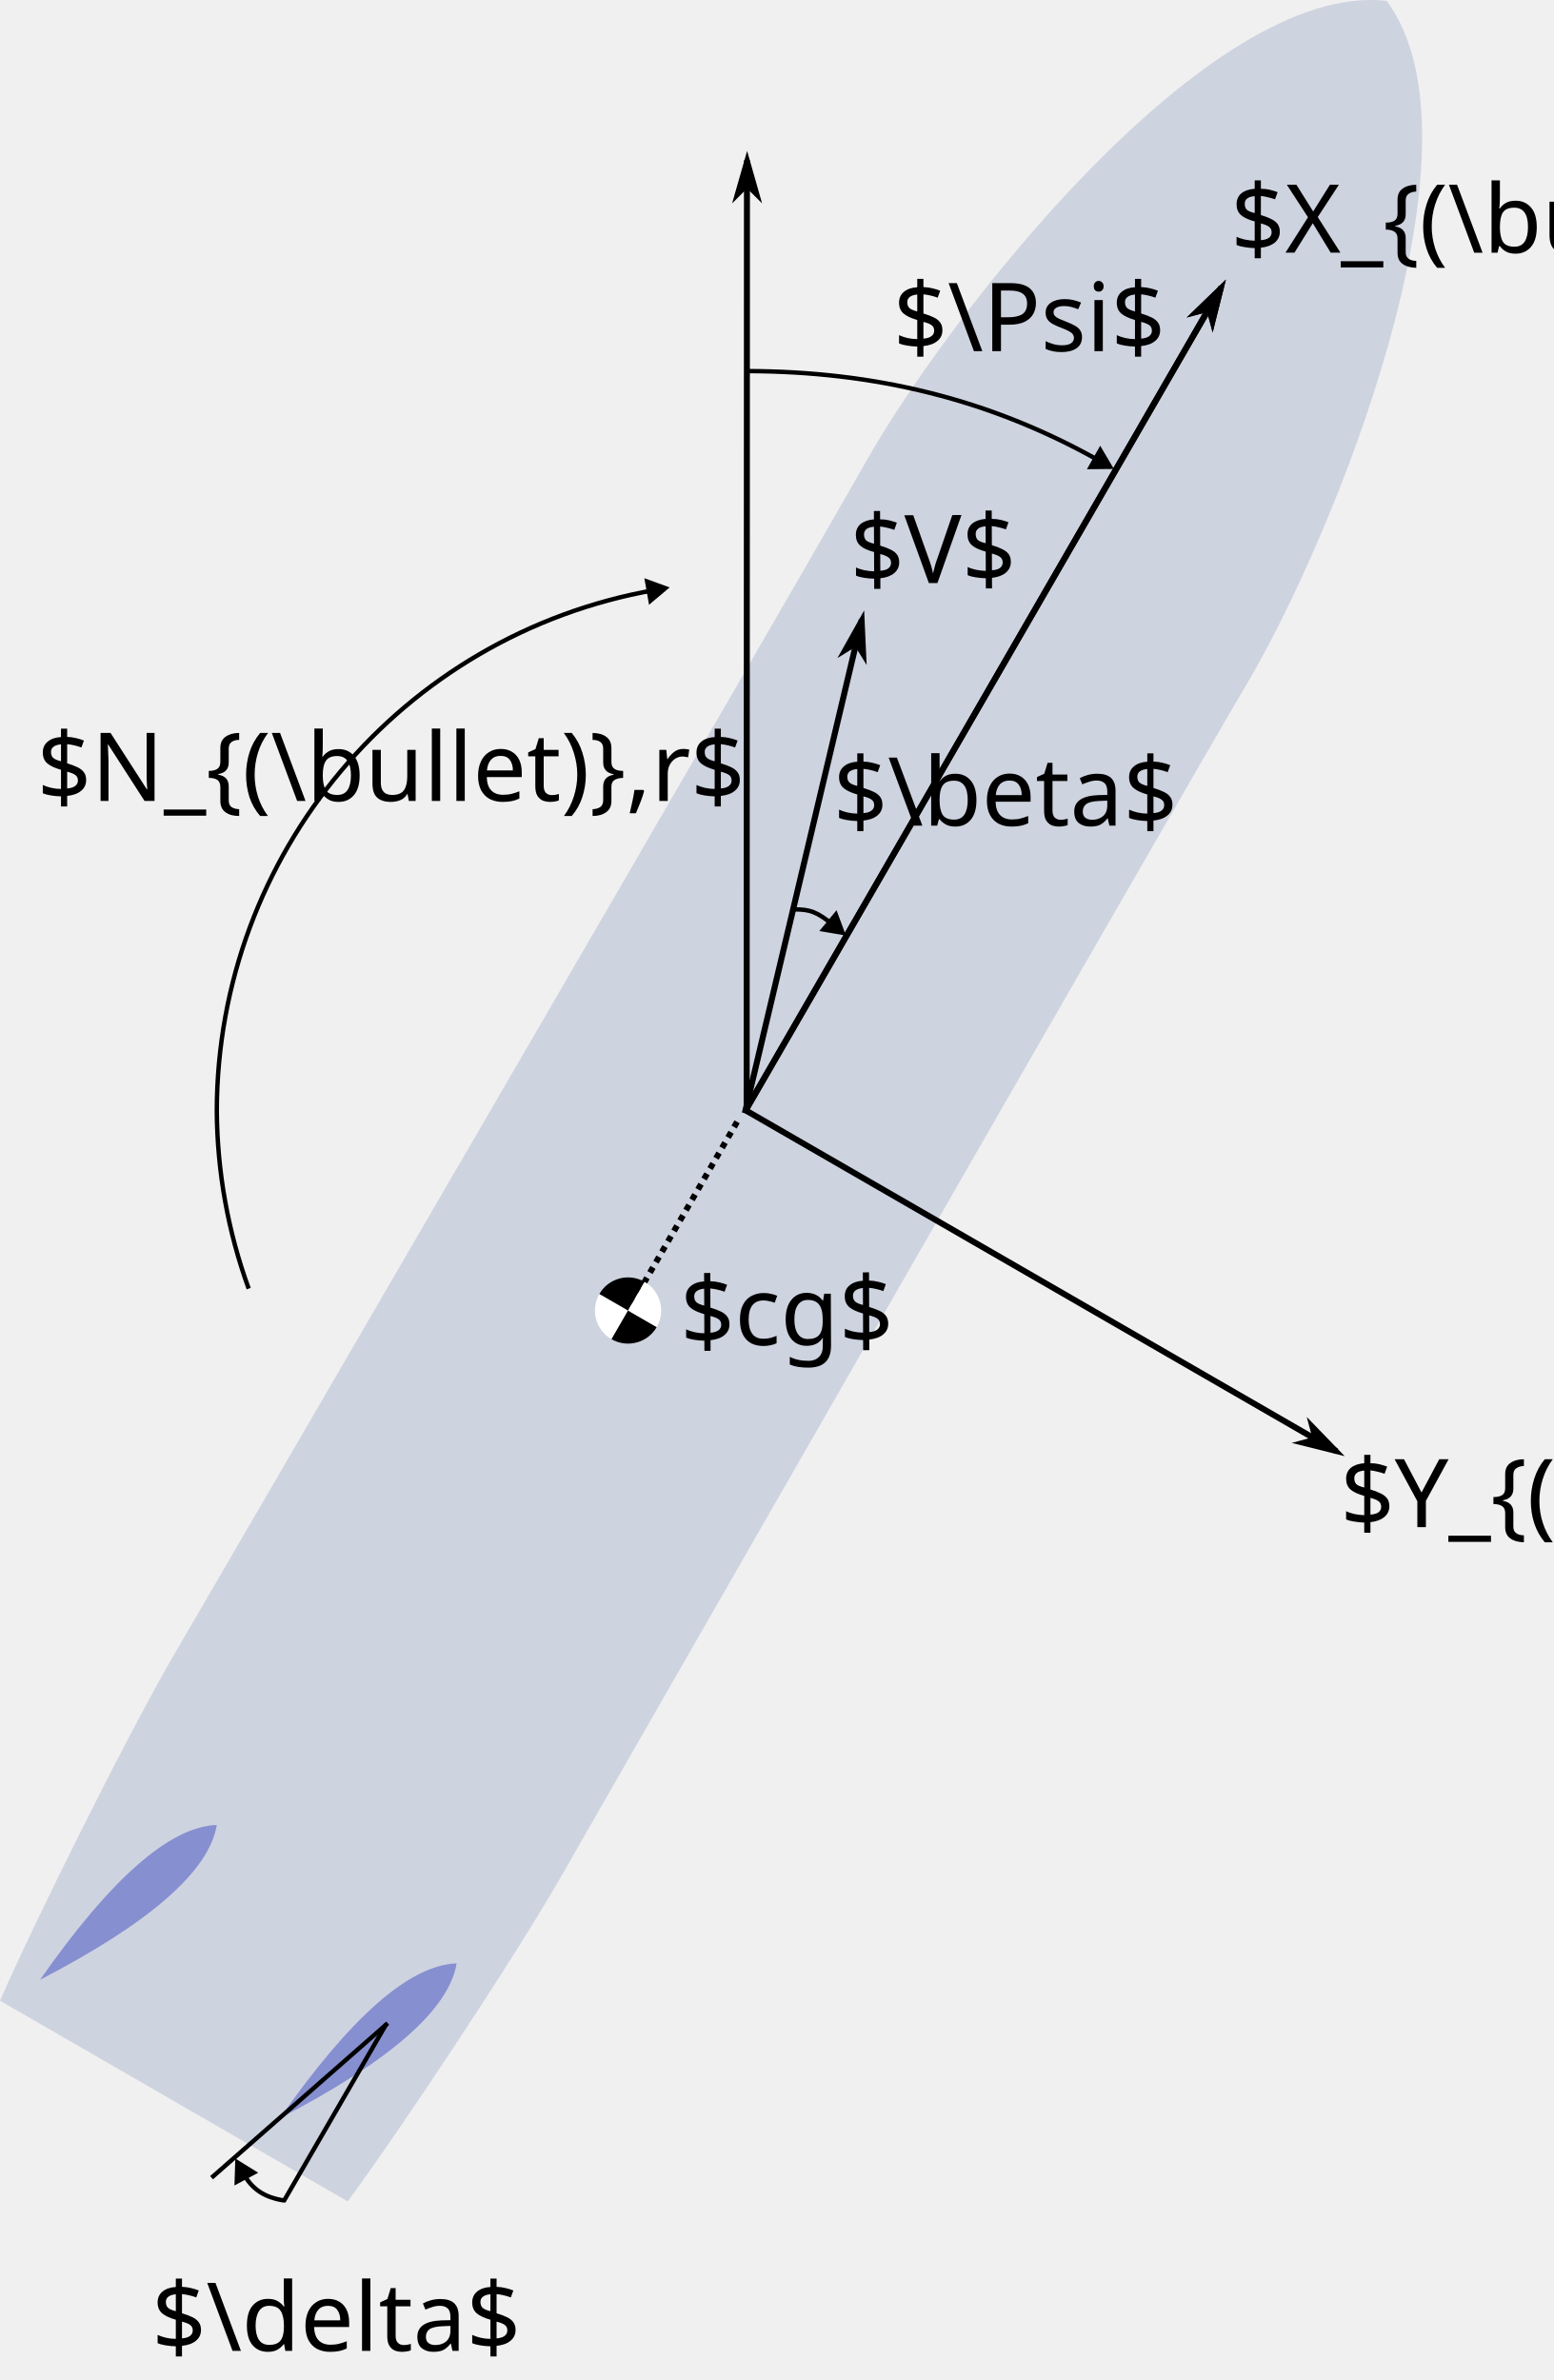
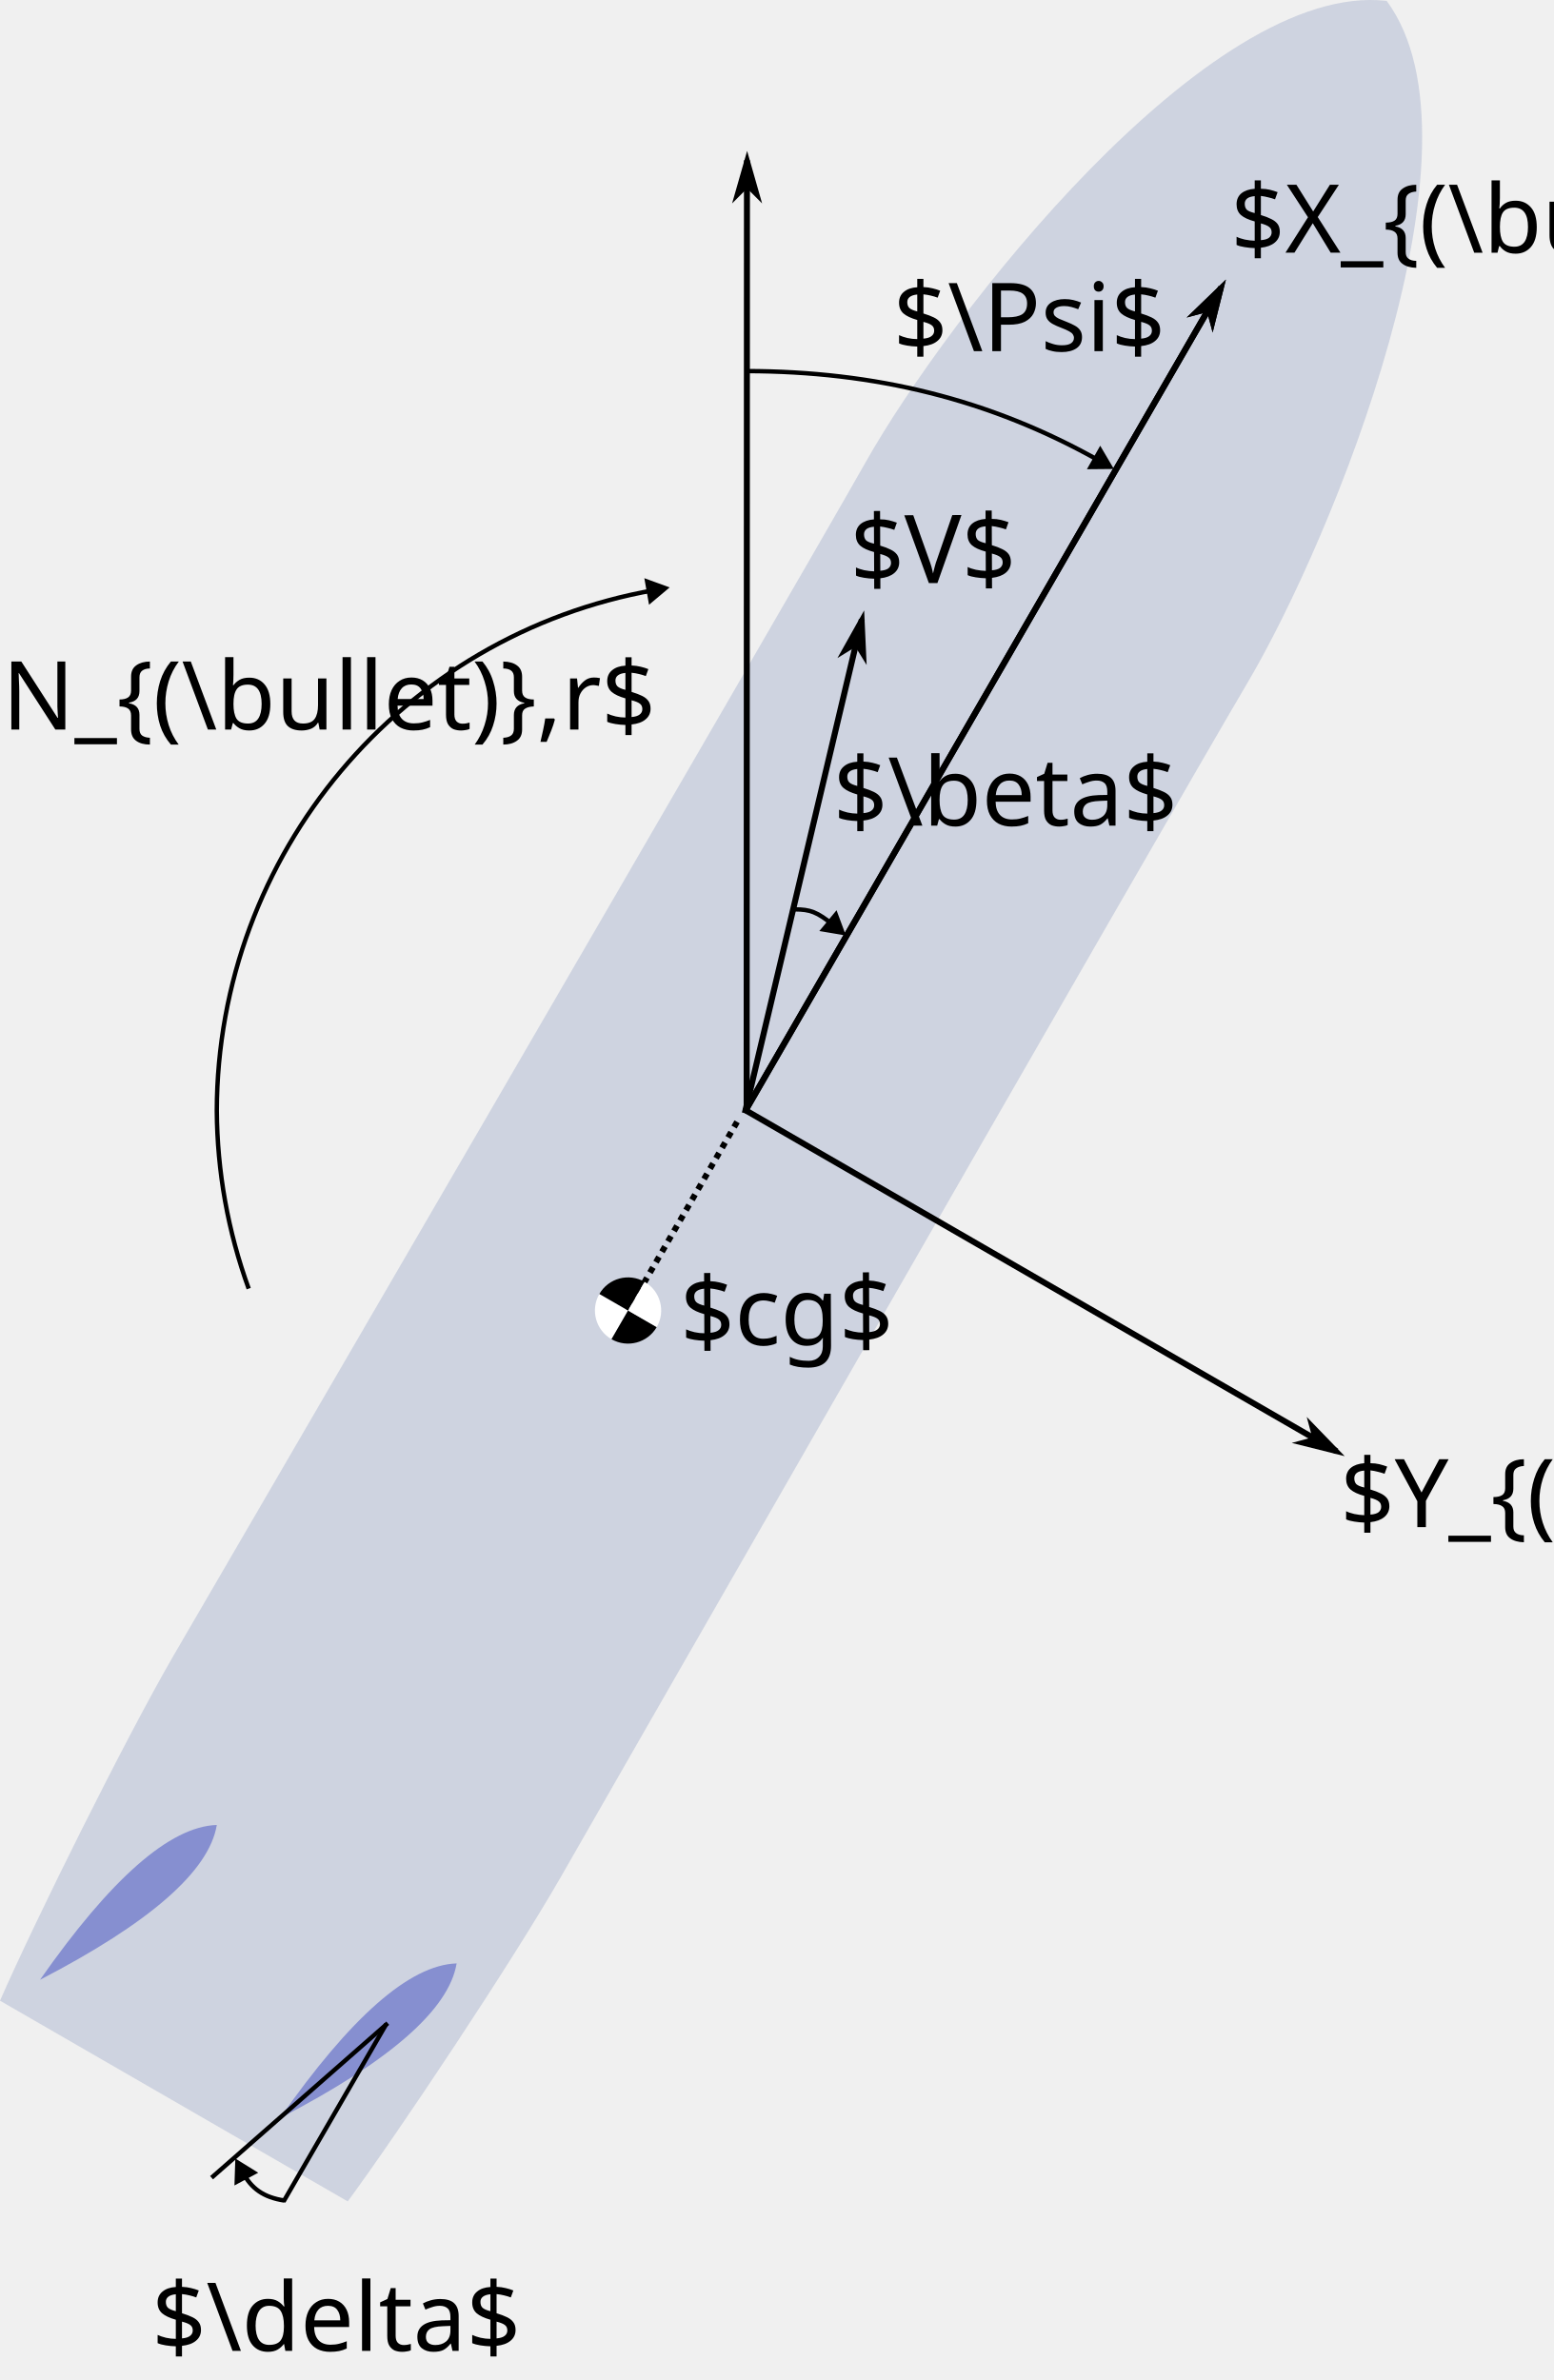
<svg xmlns="http://www.w3.org/2000/svg" width="4.604cm" height="7.053cm" viewBox="0 0 153.475 235.117" version="1.1" id="svg5" xml:space="preserve">
  <defs id="defs2">
    <marker style="overflow:visible" id="Triangle" refX="0" refY="0" orient="auto-start-reverse" markerWidth="1" markerHeight="1" viewBox="0 0 1 1" preserveAspectRatio="xMidYMid">
      <path transform="scale(0.5)" style="fill:context-stroke;fill-rule:evenodd;stroke:context-stroke;stroke-width:1pt" d="M 5.77,0 -2.88,5 V -5 Z" id="path135" />
    </marker>
    <linearGradient id="linearGradient18296">
      <stop style="stop-color:#7781d7;stop-opacity:1;" offset="0" id="stop18294" />
    </linearGradient>
    <rect x="410.356" y="703.464" width="82.898" height="63.095" id="rect2929" />
    <rect x="166.453" y="700.889" width="81.197" height="44.333" id="rect11198" />
    <rect x="122.669" y="504.307" width="65.423" height="73.549" id="rect11068" />
    <rect x="410.356" y="703.464" width="82.898" height="63.095" id="rect3683" />
    <rect x="410.356" y="703.464" width="82.898" height="63.095" id="rect3738" />
    <rect x="410.356" y="703.464" width="82.898" height="63.095" id="rect3762" />
    <rect x="410.356" y="703.464" width="82.898" height="63.095" id="rect6978" />
    <rect x="410.356" y="703.464" width="82.898" height="63.095" id="rect8227" />
    <marker style="overflow:visible" id="Arrow1L" refX="4.696" refY="-0.027" orient="auto-start-reverse" markerWidth="8.75" markerHeight="5" viewBox="0 0 8.75 5" preserveAspectRatio="xMidYMid">
      <path style="fill:context-stroke;fill-rule:evenodd;stroke:none" d="M 0,0 5,-5 -12.5,0 5,5 Z" id="arrow1L" transform="scale(-0.5)" />
    </marker>
  </defs>
  <g id="layer1" style="display:inline" transform="translate(19.36282,-49.10909)">
    <g id="g555" transform="matrix(1.090411,0.6295493,-0.6295493,1.090411,36.34442,-67.9563)" style="stroke:none;stroke-width:0.444;stroke-dasharray:none;stroke-opacity:1">
      <a id="a4772" style="fill:#7781d7;fill-opacity:0.652;stroke:none;stroke-width:0.445;stroke-dasharray:none;stroke-opacity:1">
        <path id="path1055" style="display:inline;fill:#bbc3d7;fill-opacity:0.652;stroke:none;stroke-width:0.445;stroke-linejoin:round;stroke-dasharray:none;stroke-opacity:1;paint-order:markers fill stroke" d="m 84.909,208.336 c -0.014,7.599 1.001,23.553 1.75,30.249 h 15.747 15.747 c 0.749,-6.696 1.764,-22.65 1.75,-30.249 0,0 -0.322,-95.214 -0.2,-108.291 0.122,-13.077 -4.373,-46.129 -17.297,-51.729 -12.924,5.599 -17.419,38.652 -17.297,51.729 0.122,13.077 -0.2,108.291 -0.2,108.291 z" />
      </a>
      <g id="g2726" transform="rotate(20,105.9406,257.9604)" style="stroke:none;stroke-width:0.445;stroke-dasharray:none;stroke-opacity:1">
        <path id="path7777-0" style="display:inline;fill:#606ac7;fill-opacity:0.652;stroke:none;stroke-width:0.445;stroke-linejoin:round;stroke-dasharray:none;stroke-opacity:1" d="m 101.977,217.029 c 2.41,2.814 2.49,9.031 0.391,18.429 m -0.391,-18.429 c -2.288,2.914 -2.104,9.128 0.391,18.429" />
      </g>
      <path style="display:none;fill:#5a63fe;fill-opacity:1;stroke:none;stroke-width:0.444;stroke-linejoin:round;stroke-dasharray:none;stroke-opacity:1;paint-order:markers fill stroke" d="M 102.406,48.317 V 243.94" id="path5693" />
      <g id="g1" transform="rotate(20,95.07924,196.3625)" style="stroke:none;stroke-width:0.445;stroke-dasharray:none;stroke-opacity:1">
        <path id="path1" style="display:inline;fill:#606ac7;fill-opacity:0.652;stroke:none;stroke-width:0.445;stroke-linejoin:round;stroke-dasharray:none;stroke-opacity:1" d="m 101.977,217.029 c 2.41,2.814 2.49,9.031 0.391,18.429 m -0.391,-18.429 c -2.288,2.914 -2.104,9.128 0.391,18.429" />
      </g>
    </g>
    <g id="g6568" transform="matrix(-0.6295493,1.090411,-1.090411,-0.6295493,370.7258,192.6102)" style="display:inline;stroke-width:0.471;stroke-dasharray:none">
      <g id="g6558" style="stroke-width:0.471;stroke-dasharray:none">
        <path style="display:inline;fill:#94952d;fill-opacity:0.652;stroke:#000000;stroke-width:0.471;stroke-linejoin:round;stroke-dasharray:none;stroke-dashoffset:0;stroke-opacity:1;marker-start:url(#Arrow1L)" d="m 102.396,177.55 0.009,53.51" id="path6552" />
        <text xml:space="preserve" style="font-style:normal;font-variant:normal;font-weight:normal;font-stretch:normal;font-size:5.604px;line-height:1.5;font-family:'Baskerville Old Face';-inkscape-font-specification:'Baskerville Old Face, Normal';font-variant-ligatures:normal;font-variant-caps:normal;font-variant-numeric:normal;font-variant-east-asian:normal;display:inline;fill:#000000;fill-opacity:1;stroke:none;stroke-width:0.471;stroke-linejoin:round;stroke-dasharray:none;stroke-opacity:1;paint-order:markers fill stroke" x="-204.69" y="5.847" id="text6556" transform="rotate(-120)">
          <tspan style="font-style:normal;font-variant:normal;font-weight:normal;font-stretch:normal;font-size:7.472px;font-family:'Baskerville Old Face';-inkscape-font-specification:'Baskerville Old Face, Normal';font-variant-ligatures:normal;font-variant-caps:normal;font-variant-numeric:normal;font-variant-east-asian:normal;fill:#000000;fill-opacity:1;stroke:none;stroke-width:0.471;stroke-dasharray:none" x="-204.69" y="5.847" id="tspan6554">$Y_{(\bullet)},v$</tspan>
        </text>
      </g>
      <g id="g6566" style="display:inline;stroke-width:0.471;stroke-dasharray:none" transform="rotate(-90,102.43,231.0596)">
        <path style="display:inline;fill:#7781d7;fill-opacity:1;fill-rule:evenodd;stroke:#000000;stroke-width:0.471;stroke-linejoin:round;stroke-dasharray:none;stroke-dashoffset:0;stroke-opacity:1;marker-start:url(#Arrow1L)" d="m 102.43,156.481 -0.024,74.579" id="path6560" />
        <text xml:space="preserve" style="font-style:normal;font-variant:normal;font-weight:normal;font-stretch:normal;font-size:5.604px;line-height:1.5;font-family:'Baskerville Old Face';-inkscape-font-specification:'Baskerville Old Face, Normal';font-variant-ligatures:normal;font-variant-caps:normal;font-variant-numeric:normal;font-variant-east-asian:normal;display:inline;fill:#000000;fill-opacity:1;stroke:none;stroke-width:0.471;stroke-linejoin:round;stroke-dasharray:none;stroke-opacity:1;paint-order:markers fill stroke" x="11.212" y="183.995" id="text6564" transform="rotate(-30)">
          <tspan style="font-style:normal;font-variant:normal;font-weight:normal;font-stretch:normal;font-size:7.472px;font-family:'Baskerville Old Face';-inkscape-font-specification:'Baskerville Old Face, Normal';font-variant-ligatures:normal;font-variant-caps:normal;font-variant-numeric:normal;font-variant-east-asian:normal;fill:#000000;fill-opacity:1;stroke:none;stroke-width:0.471;stroke-dasharray:none" x="11.212" y="183.995" id="tspan6570">$X_{(\bullet)},u$</tspan>
        </text>
      </g>
    </g>
    <g id="g8" transform="translate(-55.67007,-4.930981)">
      <path style="display:inline;fill:none;stroke:#000000;stroke-width:0;stroke-dasharray:none;stroke-opacity:1" d="m 87.629,243.914 -7.315,6.138 -18.726,13.713 18.726,-13.713" id="path2" />
      <path style="display:inline;fill:none;stroke:#000000;stroke-width:0.433;stroke-dasharray:none;stroke-opacity:1" d="m 64.306,271.535 10.156,-17.546" id="path4" />
      <path style="display:inline;fill:none;stroke:#000000;stroke-width:0.433;stroke-dasharray:none;stroke-opacity:1" d="m 74.603,253.907 -15.338,13.455 -2.064,1.811" id="path5" />
      <text xml:space="preserve" style="font-style:normal;font-variant:normal;font-weight:normal;font-stretch:normal;font-size:7.056px;line-height:1.5;font-family:'Baskerville Old Face';-inkscape-font-specification:'Baskerville Old Face, Normal';font-variant-ligatures:normal;font-variant-caps:normal;font-variant-numeric:normal;font-variant-east-asian:normal;display:inline;fill:#000000;fill-opacity:1;stroke:none;stroke-width:0.378;stroke-linejoin:round;stroke-dasharray:none;stroke-opacity:1;paint-order:markers fill stroke" x="51.295" y="286.278" id="text6">
        <tspan style="font-style:normal;font-variant:normal;font-weight:normal;font-stretch:normal;font-size:9.407px;font-family:'Baskerville Old Face';-inkscape-font-specification:'Baskerville Old Face, Normal';font-variant-ligatures:normal;font-variant-caps:normal;font-variant-numeric:normal;font-variant-east-asian:normal;fill:#000000;fill-opacity:1;stroke:none;stroke-width:0.378" x="51.295" y="286.278" id="tspan7">$\delta$</tspan>
      </text>
      <path style="fill:none;stroke:#000000;stroke-width:0.433;stroke-dasharray:none;marker-end:url(#Triangle)" d="m 64.416,271.432 c -2.097,-0.318 -3.281,-1.191 -4.142,-2.799" id="path3" />
    </g>
    <g id="g11" transform="matrix(1.3265289e-8,1.259099,-1.259099,1.3265289e-8,345.3375,29.87096)" style="display:inline;stroke-width:0.471;stroke-dasharray:none">
      <g id="g10" style="display:inline;stroke-width:0.471;stroke-dasharray:none" transform="rotate(-90,102.43,231.0596)">
        <path style="display:inline;fill:#7781d7;fill-opacity:1;fill-rule:evenodd;stroke:#000000;stroke-width:0.471;stroke-linejoin:round;stroke-dasharray:none;stroke-dashoffset:0;stroke-opacity:1;marker-start:url(#Arrow1L)" d="m 102.43,156.481 -0.024,74.579" id="path9" />
        <text xml:space="preserve" style="font-style:normal;font-variant:normal;font-weight:normal;font-stretch:normal;font-size:5.604px;line-height:1.5;font-family:'Baskerville Old Face';-inkscape-font-specification:'Baskerville Old Face, Normal';font-variant-ligatures:normal;font-variant-caps:normal;font-variant-numeric:normal;font-variant-east-asian:normal;display:inline;fill:#000000;fill-opacity:1;stroke:none;stroke-width:0.471;stroke-linejoin:round;stroke-dasharray:none;stroke-opacity:1;paint-order:markers fill stroke" x="97.266" y="153.826" id="text9">
          <tspan style="font-style:normal;font-variant:normal;font-weight:normal;font-stretch:normal;font-size:7.472px;font-family:'Baskerville Old Face';-inkscape-font-specification:'Baskerville Old Face, Normal';font-variant-ligatures:normal;font-variant-caps:normal;font-variant-numeric:normal;font-variant-east-asian:normal;fill:#000000;fill-opacity:1;stroke:none;stroke-width:0.471;stroke-dasharray:none" x="0" y="0" id="tspan9">$x_0$</tspan>
        </text>
      </g>
    </g>
    <g id="g12" style="display:inline;stroke-width:0.471;stroke-dasharray:none" transform="matrix(1.217498,0.3209783,-0.3209783,1.217498,3.685202,-155.109)">
      <path style="display:inline;fill:#94952d;fill-opacity:0.652;stroke:#000000;stroke-width:0.471;stroke-linejoin:round;stroke-dasharray:none;stroke-dashoffset:0;stroke-opacity:1;marker-start:url(#Arrow1L)" d="m 101.408,191.264 0.998,39.796" id="path11" />
      <text xml:space="preserve" style="font-style:normal;font-variant:normal;font-weight:normal;font-stretch:normal;font-size:5.604px;line-height:1.5;font-family:'Baskerville Old Face';-inkscape-font-specification:'Baskerville Old Face, Normal';font-variant-ligatures:normal;font-variant-caps:normal;font-variant-numeric:normal;font-variant-east-asian:normal;display:inline;fill:#000000;fill-opacity:1;stroke:none;stroke-width:0.471;stroke-linejoin:round;stroke-dasharray:none;stroke-opacity:1;paint-order:markers fill stroke" x="47.54" y="208.16" id="text11" transform="rotate(-15)">
        <tspan style="font-style:normal;font-variant:normal;font-weight:normal;font-stretch:normal;font-size:7.472px;font-family:'Baskerville Old Face';-inkscape-font-specification:'Baskerville Old Face, Normal';font-variant-ligatures:normal;font-variant-caps:normal;font-variant-numeric:normal;font-variant-east-asian:normal;fill:#000000;fill-opacity:1;stroke:none;stroke-width:0.471;stroke-dasharray:none" x="47.54" y="208.16" id="tspan11">$V$</tspan>
      </text>
    </g>
    <g id="g13">
      <text xml:space="preserve" style="font-style:normal;font-variant:normal;font-weight:normal;font-stretch:normal;font-size:7.056px;line-height:1.5;font-family:'Baskerville Old Face';-inkscape-font-specification:'Baskerville Old Face, Normal';font-variant-ligatures:normal;font-variant-caps:normal;font-variant-numeric:normal;font-variant-east-asian:normal;display:inline;fill:#000000;fill-opacity:1;stroke:none;stroke-width:0.378;stroke-linejoin:round;stroke-dasharray:none;stroke-opacity:1;paint-order:markers fill stroke" x="125.71" y="138.21" id="text12" transform="translate(-62.78031,-7.539973)">
        <tspan style="font-style:normal;font-variant:normal;font-weight:normal;font-stretch:normal;font-size:9.407px;font-family:'Baskerville Old Face';-inkscape-font-specification:'Baskerville Old Face, Normal';font-variant-ligatures:normal;font-variant-caps:normal;font-variant-numeric:normal;font-variant-east-asian:normal;fill:#000000;fill-opacity:1;stroke:none;stroke-width:0.378" x="125.71" y="138.21" id="tspan12">$\beta$</tspan>
      </text>
      <path style="display:inline;fill:none;stroke:#000000;stroke-width:0.433;stroke-dasharray:none;marker-start:url(#Triangle)" d="m 63.001,140.547 c -1.681,-1.391 -2.365,-1.587 -3.842,-1.604" id="path12" />
    </g>
    <g id="g14">
      <text xml:space="preserve" style="font-style:normal;font-variant:normal;font-weight:normal;font-stretch:normal;font-size:7.056px;line-height:1.5;font-family:'Baskerville Old Face';-inkscape-font-specification:'Baskerville Old Face, Normal';font-variant-ligatures:normal;font-variant-caps:normal;font-variant-numeric:normal;font-variant-east-asian:normal;display:inline;fill:#000000;fill-opacity:1;stroke:none;stroke-width:0.378;stroke-linejoin:round;stroke-dasharray:none;stroke-opacity:1;paint-order:markers fill stroke" x="68.855" y="83.797" id="text10">
        <tspan style="font-style:normal;font-variant:normal;font-weight:normal;font-stretch:normal;font-size:9.407px;font-family:'Baskerville Old Face';-inkscape-font-specification:'Baskerville Old Face, Normal';font-variant-ligatures:normal;font-variant-caps:normal;font-variant-numeric:normal;font-variant-east-asian:normal;fill:#000000;fill-opacity:1;stroke:none;stroke-width:0.378" x="68.855" y="83.797" id="tspan10">$\Psi$</tspan>
      </text>
    </g>
    <path id="path17" style="display:inline;fill:none;stroke:#000000;stroke-width:0.433;marker-end:url(#Triangle)" d="m 5.199,176.411 c -2.049,-5.633 -3.114,-11.576 -3.151,-17.57 0.047,-25.349 18.254,-47.02 43.215,-51.435 v 0" />
    <path id="path10" style="display:inline;fill:none;stroke:#000000;stroke-width:0.344;stroke-dasharray:none;marker-start:url(#Triangle)" d="m 130.149,180.102 c -8.674,-4.904 -17.758,-7.058 -27.729,-7.078 v 0" transform="matrix(1.259099,-1.3265289e-8,1.3265289e-8,1.259099,-74.55879,-132.0864)" />
    <g id="g18" transform="translate(-54.38949,-4.382162)" />
-     <text xml:space="preserve" style="font-style:normal;font-variant:normal;font-weight:normal;font-stretch:normal;font-size:7.056px;line-height:1.5;font-family:'Baskerville Old Face';-inkscape-font-specification:'Baskerville Old Face, Normal';font-variant-ligatures:normal;font-variant-caps:normal;font-variant-numeric:normal;font-variant-east-asian:normal;display:inline;fill:#000000;fill-opacity:1;stroke:none;stroke-width:0.378;stroke-linejoin:round;stroke-dasharray:none;stroke-opacity:1;paint-order:markers fill stroke" x="-15.714" y="128.238" id="text18">
-       <tspan style="font-style:normal;font-variant:normal;font-weight:normal;font-stretch:normal;font-size:9.407px;font-family:'Baskerville Old Face';-inkscape-font-specification:'Baskerville Old Face, Normal';font-variant-ligatures:normal;font-variant-caps:normal;font-variant-numeric:normal;font-variant-east-asian:normal;fill:#000000;fill-opacity:1;stroke:none;stroke-width:0.378" x="-15.714" y="128.238" id="tspan19">$N_{(\bullet)},r$</tspan>
+     <text xml:space="preserve" style="font-style:normal;font-variant:normal;font-weight:normal;font-stretch:normal;font-size:7.056px;line-height:1.5;font-family:'Baskerville Old Face';-inkscape-font-specification:'Baskerville Old Face, Normal';font-variant-ligatures:normal;font-variant-caps:normal;font-variant-numeric:normal;font-variant-east-asian:normal;display:inline;fill:#000000;fill-opacity:1;stroke:none;stroke-width:0.378;stroke-linejoin:round;stroke-dasharray:none;stroke-opacity:1;paint-order:markers fill stroke" x="-24.533" y="121.183" id="text18">
+       <tspan style="font-style:normal;font-variant:normal;font-weight:normal;font-stretch:normal;font-size:9.407px;font-family:'Baskerville Old Face';-inkscape-font-specification:'Baskerville Old Face, Normal';font-variant-ligatures:normal;font-variant-caps:normal;font-variant-numeric:normal;font-variant-east-asian:normal;fill:#000000;fill-opacity:1;stroke:none;stroke-width:0.378" x="-24.533" y="121.183" id="tspan19">$N_{(\bullet)},r$</tspan>
    </text>
    <path style="display:inline;stroke-width:0.471;stroke-dasharray:none;fill:#7781d7;fill-opacity:1;fill-rule:evenodd;stroke:#000000;stroke-linejoin:round;stroke-dashoffset:0;stroke-opacity:1;marker-start:url(#Arrow1L)" d="m 102.43,156.481 -0.024,74.579" id="path26" transform="matrix(1.090411,0.6295493,-0.6295493,1.090411,88.06366,-157.5971)" />
    <g id="g25" transform="rotate(30,-66.02706,69.77532)" style="display:inline">
      <path style="display:inline;fill:#7781d7;fill-opacity:1;fill-rule:evenodd;stroke:#000000;stroke-width:0.593;stroke-linejoin:round;stroke-dasharray:0.593, 0.593;stroke-dashoffset:0;stroke-opacity:1" d="m 82.51,88.124 -0.007,21.525" id="path27" />
      <g id="g26" transform="matrix(1.5,0,0,1.5,-41.53621,-54.78121)">
        <path id="path20" style="fill:#ffffff;fill-opacity:1;stroke:none;stroke-width:0.433" d="m 82.693,109.62 h -2.181 a 2.181,2.181 0 0 0 2.181,2.181 z" />
        <path id="path25" style="fill:#000000;fill-opacity:1;stroke:none;stroke-width:0.433" d="m 82.693,109.62 v 2.181 a 2.181,2.181 0 0 0 2.181,-2.181 z" />
        <path id="path23" style="fill:#000000;fill-opacity:1;stroke:none;stroke-width:0.433" d="m 82.693,107.44 a 2.181,2.181 0 0 0 -2.181,2.181 h 2.181 z" />
        <path id="path24" style="fill:#ffffff;fill-opacity:1;stroke:none;stroke-width:0.433;stroke-opacity:1" d="m 82.693,107.44 v 2.181 h 2.181 a 2.181,2.181 0 0 0 -2.181,-2.181 z" />
      </g>
      <text xml:space="preserve" style="font-style:normal;font-variant:normal;font-weight:normal;font-stretch:normal;font-size:7.056px;line-height:1.5;font-family:'Baskerville Old Face';-inkscape-font-specification:'Baskerville Old Face, Normal';font-variant-ligatures:normal;font-variant-caps:normal;font-variant-numeric:normal;font-variant-east-asian:normal;display:inline;fill:#000000;fill-opacity:1;stroke:none;stroke-width:0.593;stroke-linejoin:round;stroke-dasharray:none;stroke-opacity:1;paint-order:markers fill stroke" x="21.228" y="139.739" id="text26" transform="rotate(-30.23074)">
        <tspan style="font-style:normal;font-variant:normal;font-weight:normal;font-stretch:normal;font-size:9.407px;font-family:'Baskerville Old Face';-inkscape-font-specification:'Baskerville Old Face, Normal';font-variant-ligatures:normal;font-variant-caps:normal;font-variant-numeric:normal;font-variant-east-asian:normal;fill:#000000;fill-opacity:1;stroke:none;stroke-width:0.593;stroke-dasharray:none" x="21.228" y="139.739" id="tspan26">$cg$</tspan>
      </text>
    </g>
  </g>
</svg>
